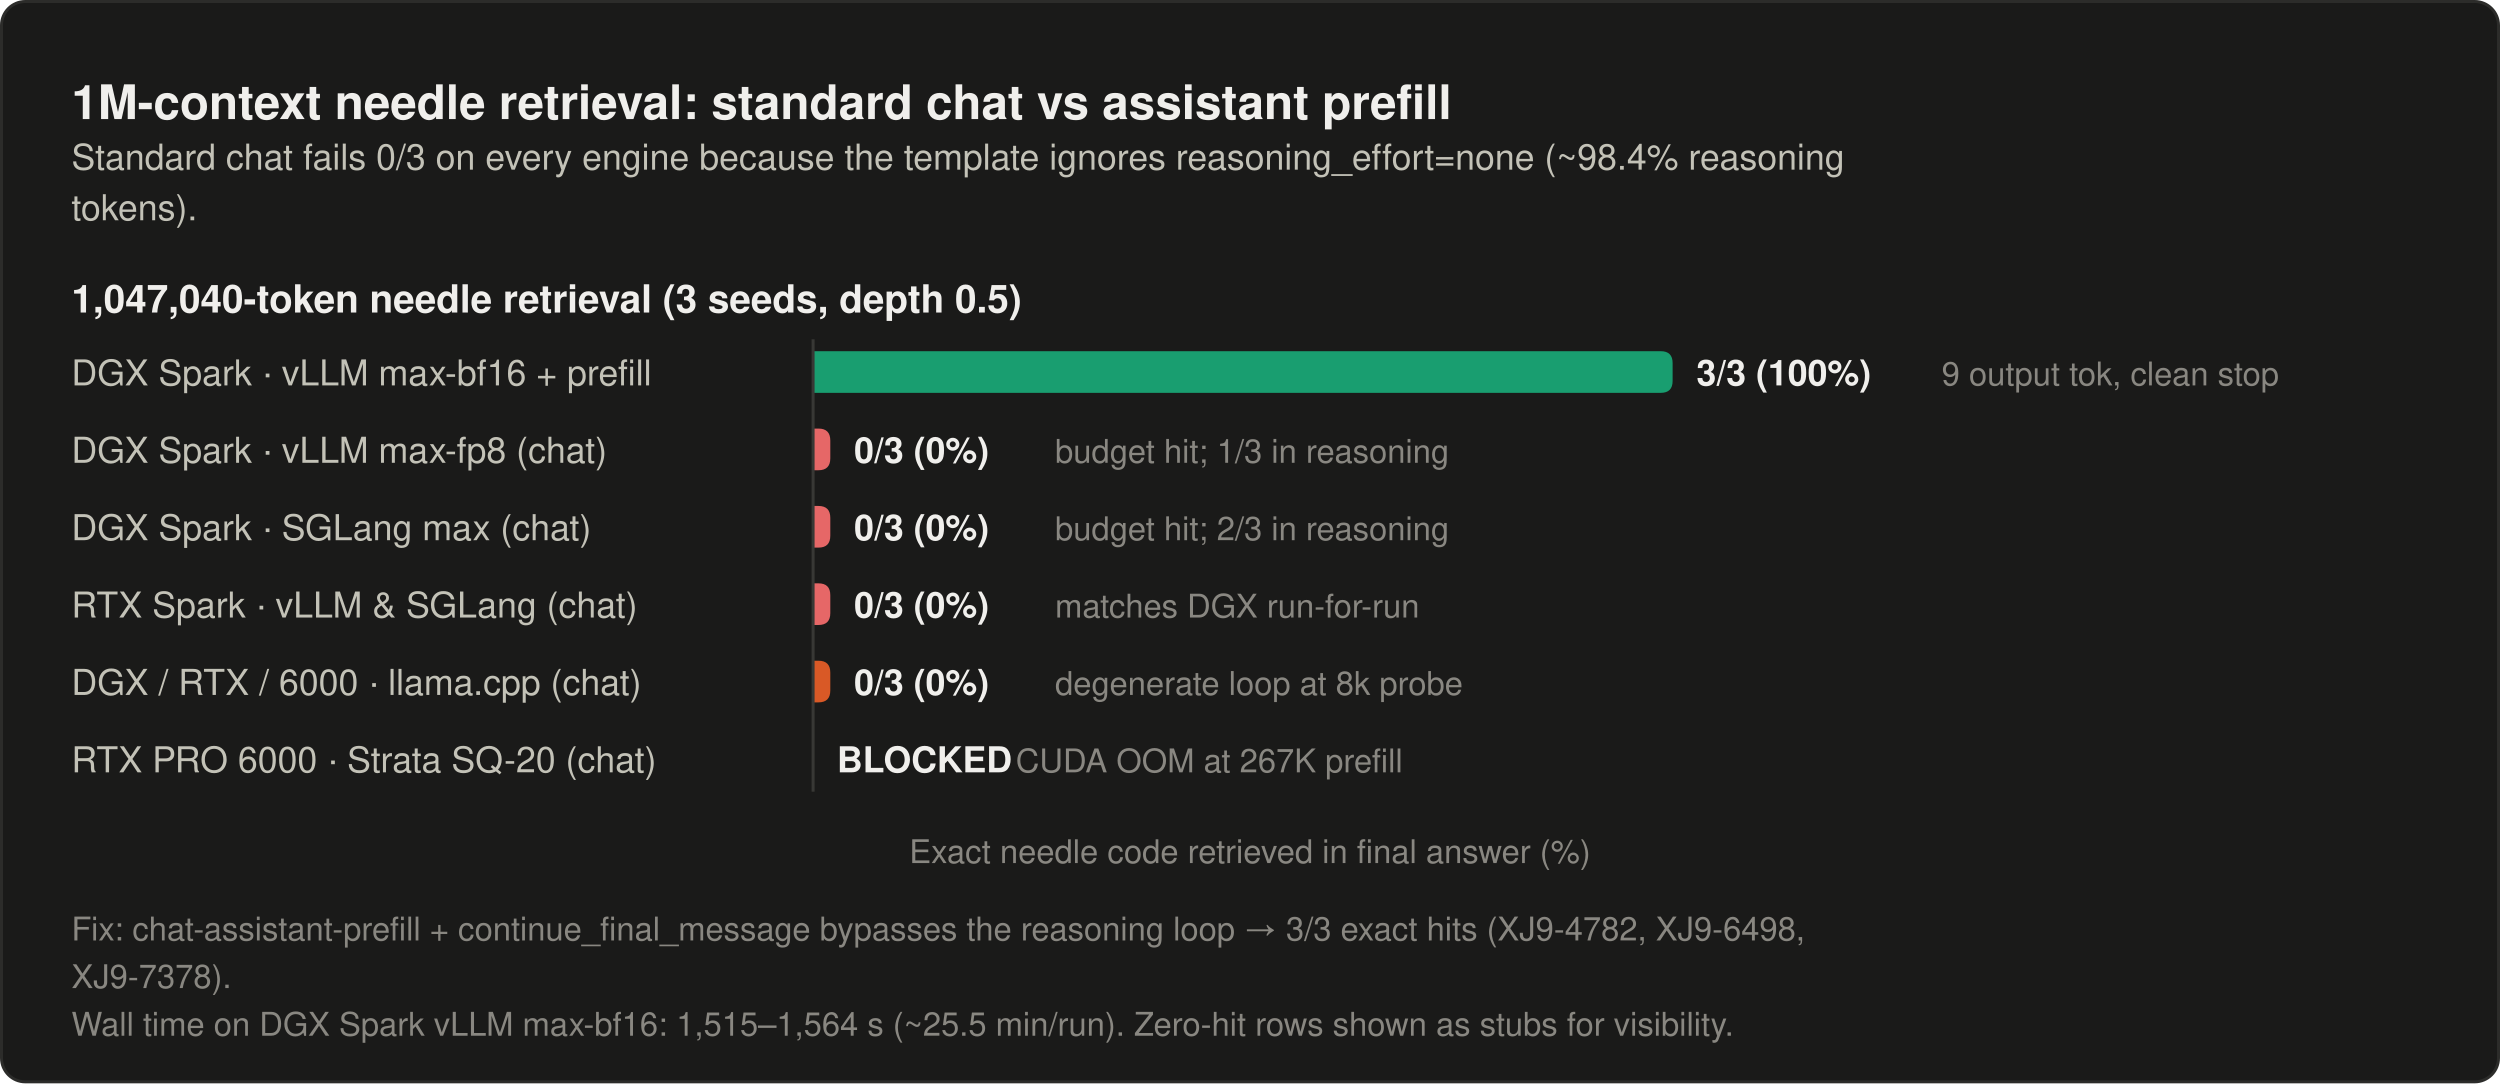
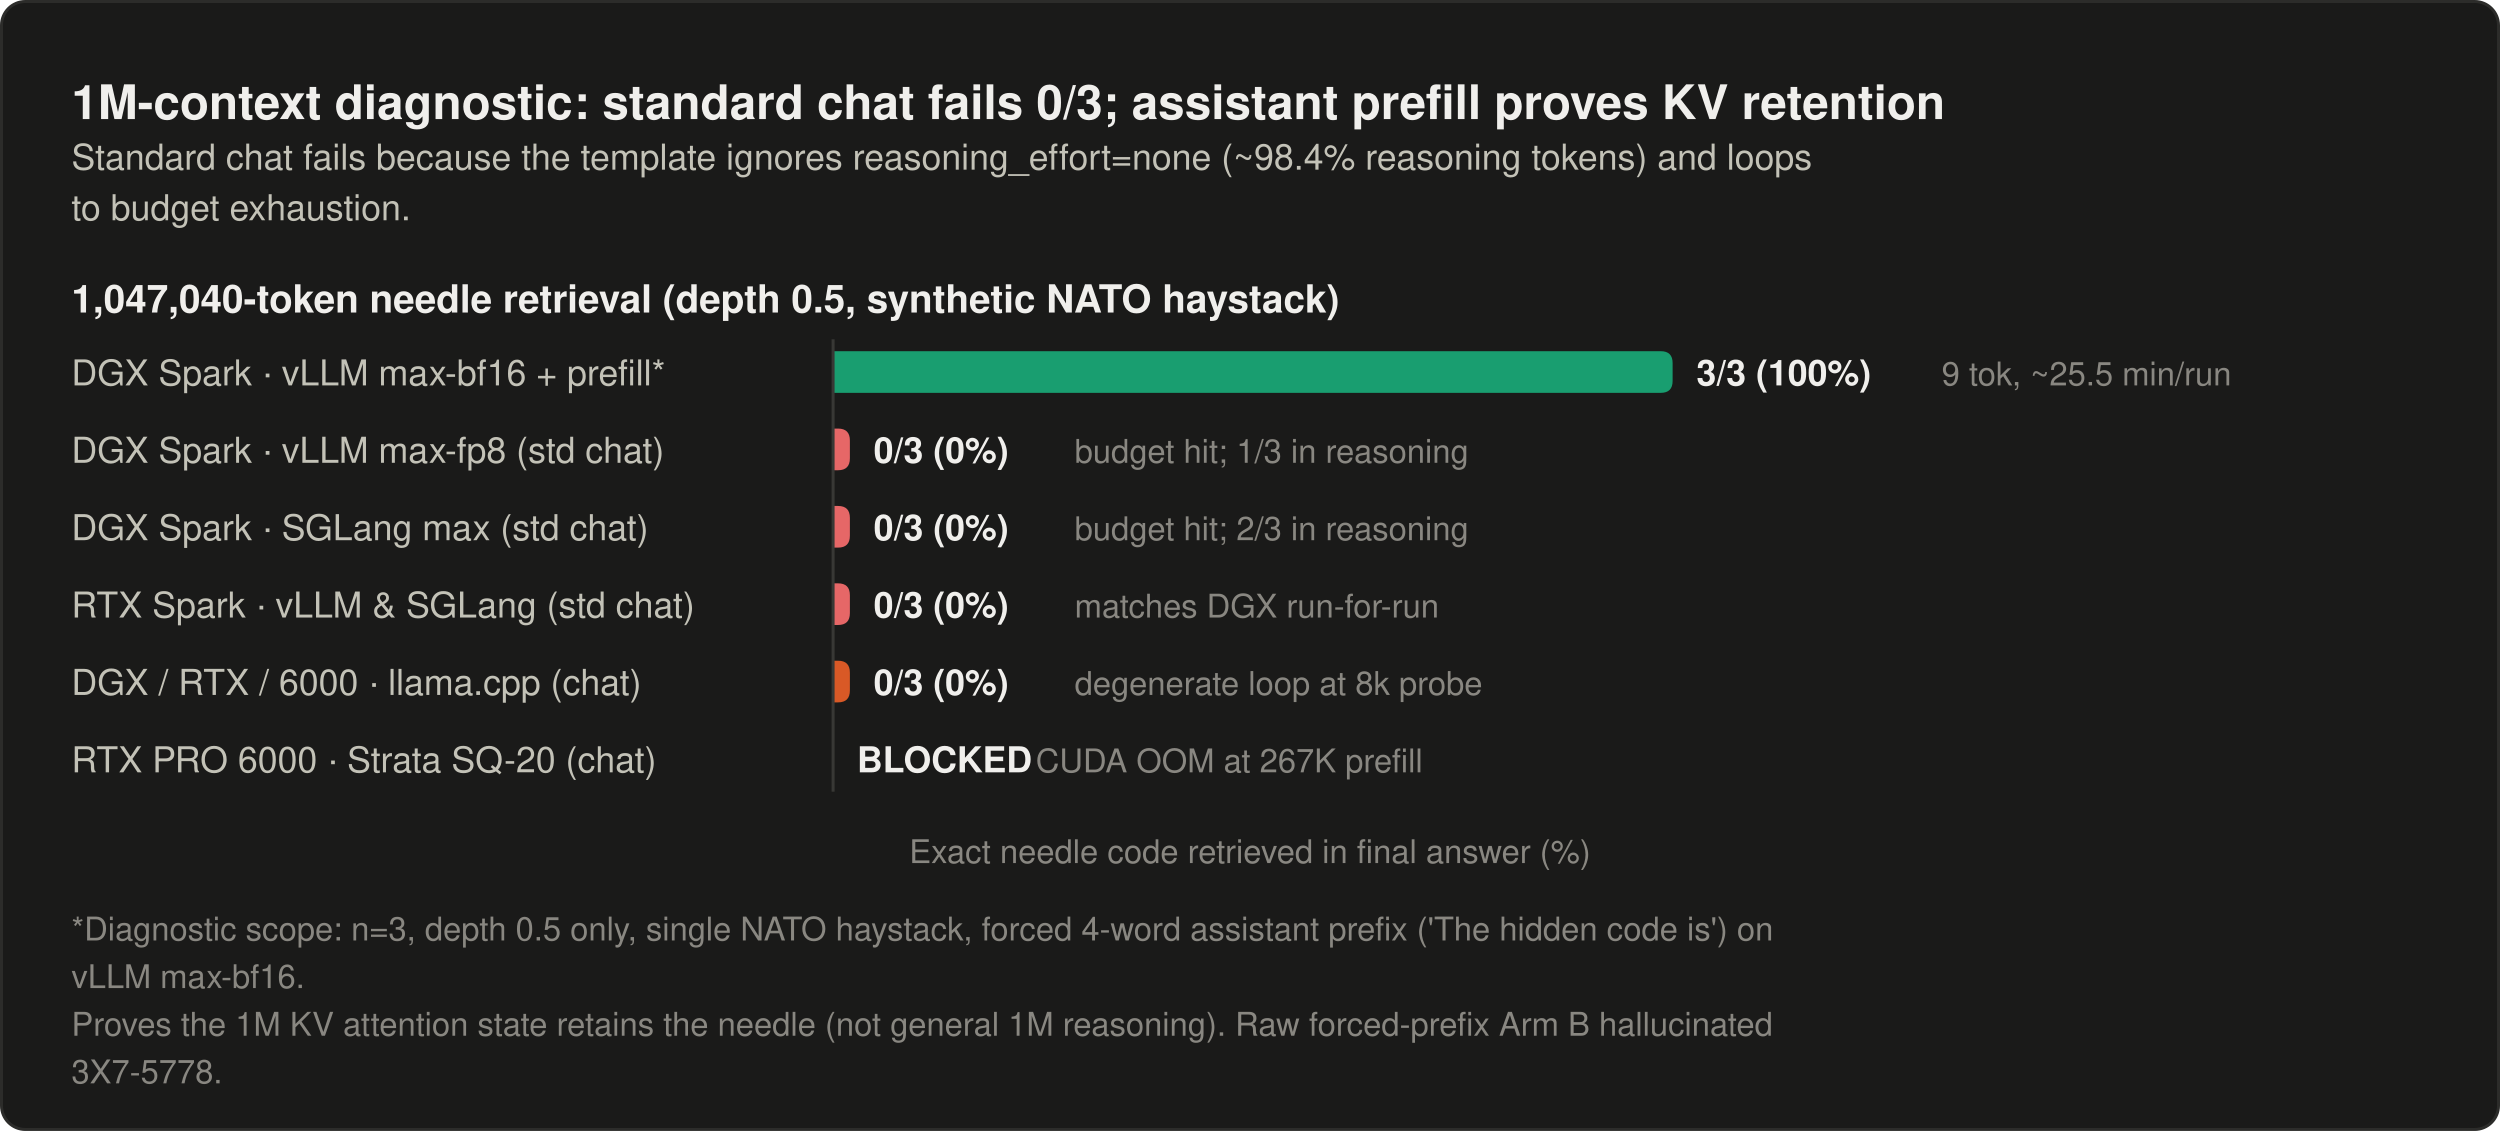
- <svg xmlns="http://www.w3.org/2000/svg" width="840" height="364" viewBox="0 0 840 364" role="img" aria-label="1M-context needle retrieval: standard chat vs assistant prefill Standard chat fails 0/3 on every engine because the template ignores reasoning_effort=none (~98.4% reasoning tokens)." font-family="system-ui, -apple-system, 'Segoe UI', Helvetica, Arial, sans-serif" data-x-scale="linear" data-y-scale="linear">
-   <rect x="0.5" y="0.5" width="839" height="363" fill="#1a1a19" rx="8" stroke="#2c2c2a" stroke-width="1" />
-   <text x="24" y="40" font-size="16" fill="#f0efec" font-weight="600">1M-context needle retrieval: standard chat vs assistant prefill</text>
-   <text x="24" y="57" font-size="12" fill="#c3c2b7">Standard chat fails 0/3 on every engine because the template ignores reasoning_effort=none (~98.4% reasoning</text>
-   <text x="24" y="74" font-size="12" fill="#c3c2b7">tokens).</text>
-   <text x="24" y="105" font-size="13" fill="#f0efec" font-weight="600">1,047,040-token needle retrieval (3 seeds, depth 0.5)</text>
-   <text x="24" y="129.5" font-size="12" fill="#c3c2b7">DGX Spark · vLLM max-bf16 + prefill</text>
-   <path d="M273.2,118 H558 Q562,118 562,122 V128 Q562,132 558,132 H273.2 Z" fill="#199e70" />
+ <svg xmlns="http://www.w3.org/2000/svg" width="840" height="380" viewBox="0 0 840 380" role="img" aria-label="1M-context diagnostic: standard chat fails 0/3; assistant prefill proves KV retention Standard chat fails because the template ignores reasoning_effort=none (~98.4% reasoning tokens) and loops to budget exhaustion." font-family="system-ui, -apple-system, 'Segoe UI', Helvetica, Arial, sans-serif" data-x-scale="linear" data-y-scale="linear">
+   <rect x="0.5" y="0.5" width="839" height="379" fill="#1a1a19" rx="8" stroke="#2c2c2a" stroke-width="1" />
+   <text x="24" y="40" font-size="16" fill="#f0efec" font-weight="600">1M-context diagnostic: standard chat fails 0/3; assistant prefill proves KV retention</text>
+   <text x="24" y="57" font-size="12" fill="#c3c2b7">Standard chat fails because the template ignores reasoning_effort=none (~98.4% reasoning tokens) and loops</text>
+   <text x="24" y="74" font-size="12" fill="#c3c2b7">to budget exhaustion.</text>
+   <text x="24" y="105" font-size="13" fill="#f0efec" font-weight="600">1,047,040-token needle retrieval (depth 0.5, synthetic NATO haystack)</text>
+   <text x="24" y="129.5" font-size="12" fill="#c3c2b7">DGX Spark · vLLM max-bf16 + prefill*</text>
+   <path d="M279.92,118 H558 Q562,118 562,122 V128 Q562,132 558,132 H279.92 Z" fill="#199e70" />
  <text x="570" y="129.5" font-size="12" fill="#f0efec" font-weight="600">3/3 (100%)</text>
-   <text x="652.4" y="129.5" font-size="11" fill="#898781">9 output tok, clean stop</text>
-   <text x="24" y="155.5" font-size="12" fill="#c3c2b7">DGX Spark · vLLM max-fp8 (chat)</text>
-   <path d="M273.2,144 H274.98 Q278.98,144 278.98,148 V154 Q278.98,158 274.98,158 H273.2 Z" fill="#e66767" />
-   <text x="286.98" y="155.5" font-size="12" fill="#f0efec" font-weight="600">0/3 (0%)</text>
-   <text x="354.5" y="155.5" font-size="11" fill="#898781">budget hit; 1/3 in reasoning</text>
-   <text x="24" y="181.5" font-size="12" fill="#c3c2b7">DGX Spark · SGLang max (chat)</text>
-   <path d="M273.2,170 H274.98 Q278.98,170 278.98,174 V180 Q278.98,184 274.98,184 H273.2 Z" fill="#e66767" />
-   <text x="286.98" y="181.5" font-size="12" fill="#f0efec" font-weight="600">0/3 (0%)</text>
-   <text x="354.5" y="181.5" font-size="11" fill="#898781">budget hit; 2/3 in reasoning</text>
-   <text x="24" y="207.5" font-size="12" fill="#c3c2b7">RTX Spark · vLLM &amp; SGLang (chat)</text>
-   <path d="M273.2,196 H274.98 Q278.98,196 278.98,200 V206 Q278.98,210 274.98,210 H273.2 Z" fill="#e66767" />
-   <text x="286.98" y="207.5" font-size="12" fill="#f0efec" font-weight="600">0/3 (0%)</text>
-   <text x="354.5" y="207.5" font-size="11" fill="#898781">matches DGX run-for-run</text>
+   <text x="652.4" y="129.5" font-size="11" fill="#898781">9 tok, ~25.5 min/run</text>
+   <text x="24" y="155.5" font-size="12" fill="#c3c2b7">DGX Spark · vLLM max-fp8 (std chat)</text>
+   <path d="M279.92,144 H281.56 Q285.56,144 285.56,148 V154 Q285.56,158 281.56,158 H279.92 Z" fill="#e66767" />
+   <text x="293.56" y="155.5" font-size="12" fill="#f0efec" font-weight="600">0/3 (0%)</text>
+   <text x="361.08" y="155.5" font-size="11" fill="#898781">budget hit; 1/3 in reasoning</text>
+   <text x="24" y="181.5" font-size="12" fill="#c3c2b7">DGX Spark · SGLang max (std chat)</text>
+   <path d="M279.92,170 H281.56 Q285.56,170 285.56,174 V180 Q285.56,184 281.56,184 H279.92 Z" fill="#e66767" />
+   <text x="293.56" y="181.5" font-size="12" fill="#f0efec" font-weight="600">0/3 (0%)</text>
+   <text x="361.08" y="181.5" font-size="11" fill="#898781">budget hit; 2/3 in reasoning</text>
+   <text x="24" y="207.5" font-size="12" fill="#c3c2b7">RTX Spark · vLLM &amp; SGLang (std chat)</text>
+   <path d="M279.92,196 H281.56 Q285.56,196 285.56,200 V206 Q285.56,210 281.56,210 H279.92 Z" fill="#e66767" />
+   <text x="293.56" y="207.5" font-size="12" fill="#f0efec" font-weight="600">0/3 (0%)</text>
+   <text x="361.08" y="207.5" font-size="11" fill="#898781">matches DGX run-for-run</text>
  <text x="24" y="233.5" font-size="12" fill="#c3c2b7">DGX / RTX / 6000 · llama.cpp (chat)</text>
-   <path d="M273.2,222 H274.98 Q278.98,222 278.98,226 V232 Q278.98,236 274.98,236 H273.2 Z" fill="#d95926" />
-   <text x="286.98" y="233.5" font-size="12" fill="#f0efec" font-weight="600">0/3 (0%)</text>
-   <text x="354.5" y="233.5" font-size="11" fill="#898781">degenerate loop at 8k probe</text>
+   <path d="M279.92,222 H281.56 Q285.56,222 285.56,226 V232 Q285.56,236 281.56,236 H279.92 Z" fill="#d95926" />
+   <text x="293.56" y="233.5" font-size="12" fill="#f0efec" font-weight="600">0/3 (0%)</text>
+   <text x="361.08" y="233.5" font-size="11" fill="#898781">degenerate loop at 8k probe</text>
  <text x="24" y="259.5" font-size="12" fill="#c3c2b7">RTX PRO 6000 · Strata SQ-20 (chat)</text>
-   <path d="M273.2,248 H273.2 Q273.2,248 273.2,248 V262 Q273.2,262 273.2,262 H273.2 Z" fill="#c98500" />
-   <text x="281.2" y="259.5" font-size="12" fill="#f0efec" font-weight="600">BLOCKED</text>
-   <text x="341.28" y="259.5" font-size="11" fill="#898781">CUDA OOM at 267K prefill</text>
-   <line x1="273.2" y1="114" x2="273.2" y2="266" stroke="#383835" stroke-width="1" />
+   <path d="M279.92,248 H279.92 Q279.92,248 279.92,248 V262 Q279.92,262 279.92,262 H279.92 Z" fill="#c98500" />
+   <text x="287.92" y="259.5" font-size="12" fill="#f0efec" font-weight="600">BLOCKED</text>
+   <text x="348" y="259.5" font-size="11" fill="#898781">CUDA OOM at 267K prefill</text>
+   <line x1="279.92" y1="114" x2="279.92" y2="266" stroke="#383835" stroke-width="1" />
  <text x="420" y="290" font-size="11" fill="#898781" text-anchor="middle">Exact needle code retrieved in final answer (%)</text>
-   <text x="24" y="316" font-size="11" fill="#898781">Fix: chat-assistant-prefill + continue_final_message bypasses the reasoning loop → 3/3 exact hits (XJ9-4782, XJ9-6498,</text>
-   <text x="24" y="332" font-size="11" fill="#898781">XJ9-7378).</text>
-   <text x="24" y="348" font-size="11" fill="#898781">Wall time on DGX Spark vLLM max-bf16: 1,515–1,564 s (~25.5 min/run). Zero-hit rows shown as stubs for visibility.</text>
+   <text x="24" y="316" font-size="11" fill="#898781">*Diagnostic scope: n=3, depth 0.5 only, single NATO haystack, forced 4-word assistant prefix ('The hidden code is') on</text>
+   <text x="24" y="332" font-size="11" fill="#898781">vLLM max-bf16.</text>
+   <text x="24" y="348" font-size="11" fill="#898781">Proves the 1M KV attention state retains the needle (not general 1M reasoning). Raw forced-prefix Arm B hallucinated</text>
+   <text x="24" y="364" font-size="11" fill="#898781">3X7-5778.</text>
</svg>
